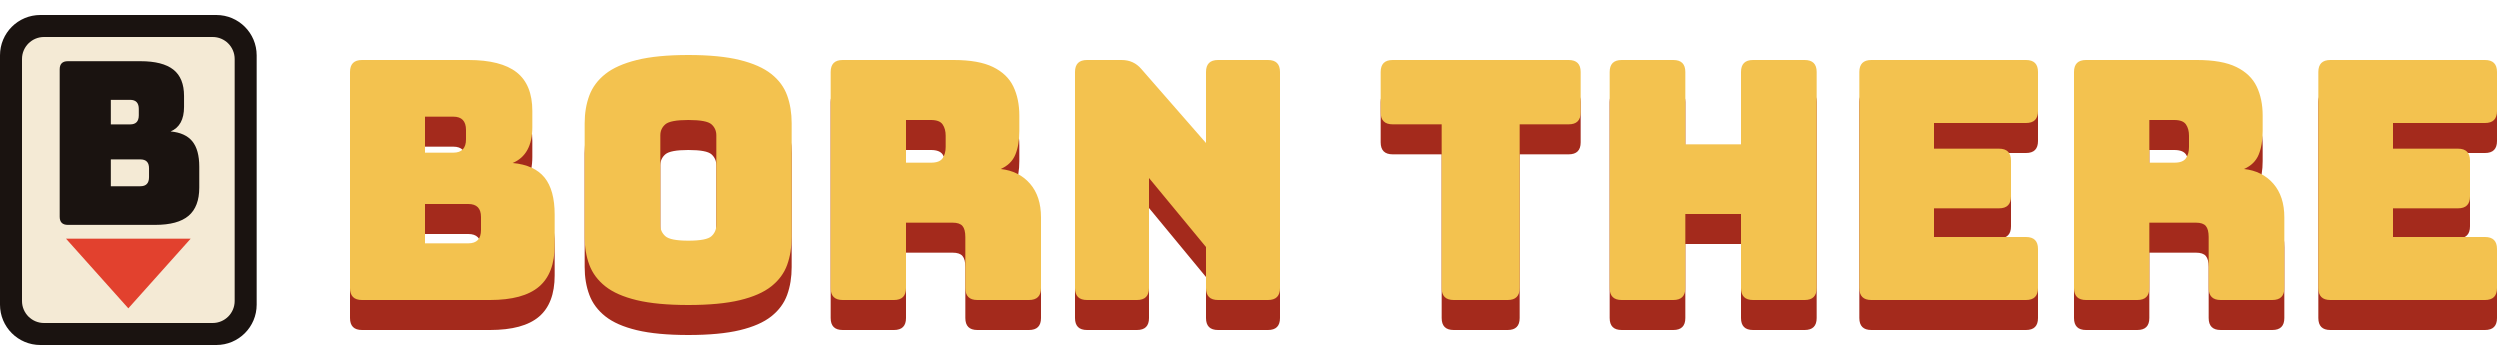
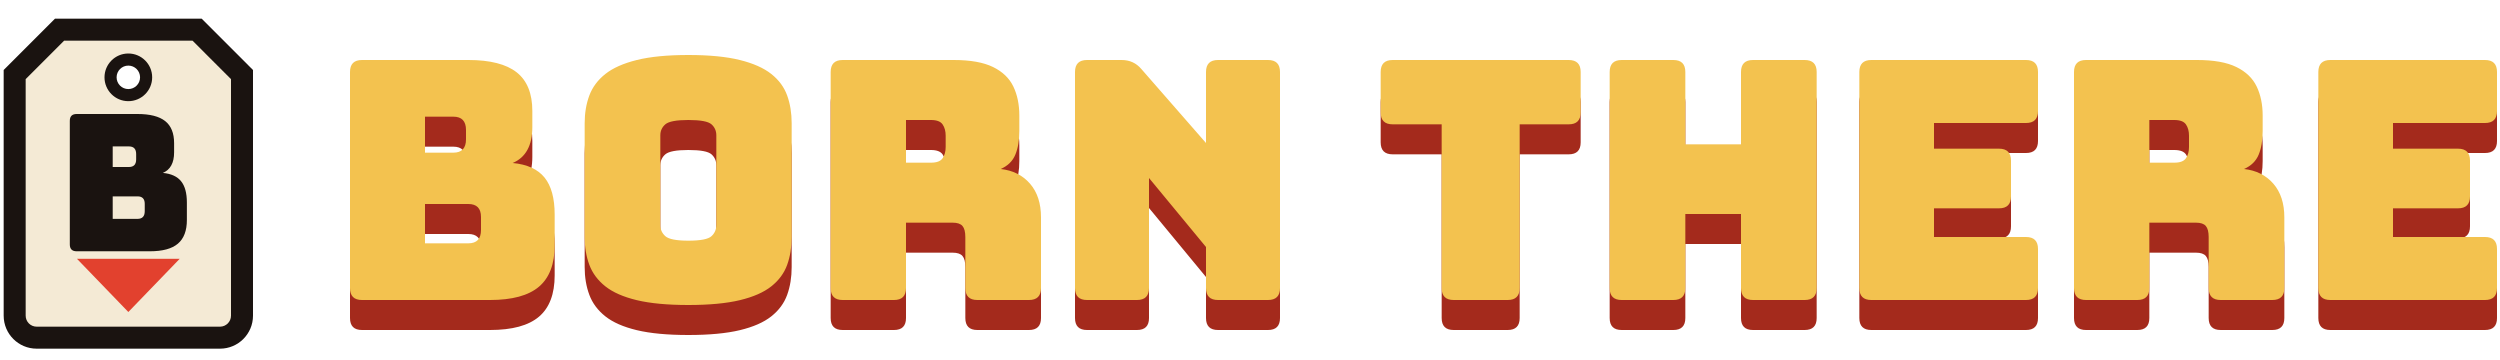
<svg xmlns="http://www.w3.org/2000/svg" viewBox="0 12 750 108" role="img" aria-label="Born There">
  <g transform="translate(-16.5 11) scale(1.1)">
-     <rect x="15" y="5" width="70" height="90" rx="11" fill="#1a1310" />
-     <rect x="21" y="11" width="58" height="78" rx="6" fill="#f4ead5" />
-     <path transform="translate(27 -1) scale(0.62)" fill="#1a1310" d="M48.9 102H10.5Q6.9 102 6.9 98.4V33.6Q6.9 30 10.5 30H42.4Q52.2 30 56.9 33.7Q61.6 37.4 61.6 45.3V50.1Q61.6 58.4 55.7 60.9Q62.2 61.5 65.25 65.25Q68.3 69 68.3 76.4V85.6Q68.3 94 63.6 98Q58.9 102 48.9 102ZM29.4 73.2V85H42.4Q46.2 85 46.2 81V77.1Q46.2 73.2 42.4 73.2ZM29.4 47V57.8H37.9Q41.7 57.8 41.7 53.8V51Q41.7 47 37.9 47Z" />
-     <path fill="#e2412e" d="M33 66H67L50 85Z" />
+     <path fill="#1a1310" fill-rule="evenodd" d="M30 6H70L84 20V87A9 9 0 0 1 75 96H25A9 9 0 0 1 16 87V20ZM46.8 22a3.2 3.2 0 1 0 6.4 0a3.2 3.2 0 1 0 -6.4 0Z" />
+     <path fill="#f4ead5" fill-rule="evenodd" d="M32.49 12H67.51L78 22.49V87A3 3 0 0 1 75 90H25A3 3 0 0 1 22 87V22.49ZM43.5 22a6.5 6.5 0 1 0 13 0a6.5 6.5 0 1 0 -13 0Z" />
+     <path transform="translate(30.45 16.40) scale(0.52)" fill="#1a1310" d="M48.9 102H10.5Q6.9 102 6.9 98.4V33.6Q6.9 30 10.5 30H42.4Q52.2 30 56.9 33.7Q61.6 37.4 61.6 45.3V50.1Q61.6 58.4 55.7 60.9Q62.2 61.5 65.25 65.25Q68.3 69 68.3 76.4V85.6Q68.3 94 63.6 98Q58.9 102 48.9 102ZM29.4 73.2V85H42.4Q46.2 85 46.2 81V77.1Q46.2 73.2 42.4 73.2ZM29.4 47V57.8H37.9Q41.7 57.8 41.7 53.8V51Q41.7 47 37.9 47Z" />
+     <path fill="#e2412e" d="M36 71.5H64L50 86Z" />
  </g>
  <path transform="translate(98.1 9)" fill="#a42a1c" d="M48.9 102H10.5Q6.9 102 6.9 98.4V33.6Q6.9 30 10.5 30H42.4Q52.2 30 56.9 33.7Q61.6 37.4 61.6 45.3V50.1Q61.6 58.4 55.7 60.9Q62.2 61.5 65.25 65.25Q68.3 69 68.3 76.4V85.6Q68.3 94 63.6 98Q58.9 102 48.9 102ZM29.4 73.2V85H42.4Q46.2 85 46.2 81V77.1Q46.2 73.2 42.4 73.2ZM29.4 47V57.8H37.9Q41.7 57.8 41.7 53.8V51Q41.7 47 37.9 47ZM139.4 83.1Q139.4 87.7 138.05 91.45Q136.7 95.2 133.3 97.9Q129.9 100.6 123.85 102.05Q117.8 103.5 108.4 103.5Q99 103.5 92.95 102.05Q86.9 100.6 83.5 97.9Q80.1 95.2 78.7 91.45Q77.3 87.7 77.3 83.1V49Q77.3 44.4 78.7 40.65Q80.1 36.9 83.5 34.2Q86.9 31.5 92.95 30Q99 28.5 108.4 28.5Q117.8 28.5 123.85 30Q129.9 31.5 133.3 34.2Q136.7 36.9 138.05 40.65Q139.4 44.4 139.4 49ZM100 79.5Q100 81.5 101.5 82.85Q103 84.2 108.4 84.2Q113.9 84.2 115.35 82.85Q116.8 81.5 116.8 79.5V52.6Q116.8 50.6 115.35 49.3Q113.9 48 108.4 48Q103 48 101.5 49.3Q100 50.6 100 52.6ZM170.1 102H154.7Q151.1 102 151.1 98.4V33.6Q151.1 30 154.7 30H188Q195.5 30 199.8 32.1Q204.1 34.2 205.9 37.95Q207.7 41.7 207.7 46.7V51.3Q207.7 55.5 206.5 58.4Q205.3 61.3 202.1 62.7Q207.6 63.3 210.9 67.1Q214.2 70.9 214.2 77.2V98.4Q214.2 102 210.6 102H195.1Q191.5 102 191.5 98.4V83.1Q191.5 80.8 190.65 79.8Q189.8 78.8 187.7 78.8H173.7V98.4Q173.7 102 170.1 102ZM173.7 48V60.8H181.2Q183.8 60.8 184.7 59.45Q185.6 58.1 185.6 56.1V52.7Q185.6 50.7 184.7 49.35Q183.8 48 181.2 48ZM243 102H228Q224.4 102 224.4 98.4V33.6Q224.4 30 228 30H238.4Q242 30 244.3 32.7L263.7 54.9V33.6Q263.7 30 267.3 30H282.3Q285.9 30 285.9 33.6V98.4Q285.9 102 282.3 102H267.3Q263.7 102 263.7 98.4V86.1L246.6 65.4V98.4Q246.6 102 243 102ZM354.2 102H338Q334.4 102 334.4 98.4V49.3H319.7Q316.1 49.3 316.1 45.7V33.6Q316.1 30 319.7 30H372.5Q376.1 30 376.1 33.6V45.7Q376.1 49.3 372.5 49.3H357.8V98.4Q357.8 102 354.2 102ZM403.9 102H388.4Q384.8 102 384.8 98.4V33.6Q384.8 30 388.4 30H403.9Q407.5 30 407.5 33.6V55.3H424.2V33.6Q424.2 30 427.8 30H443.3Q446.9 30 446.9 33.6V98.4Q446.9 102 443.3 102H427.8Q424.2 102 424.2 98.4V76.2H407.5V98.4Q407.5 102 403.9 102ZM509.7 102H463.3Q459.7 102 459.7 98.4V33.6Q459.7 30 463.3 30H509.7Q513.3 30 513.3 33.6V45.3Q513.3 48.9 509.7 48.9H482.1V56.6H501.6Q505.2 56.6 505.2 60.2V70.9Q505.2 74.5 501.6 74.5H482.1V83.1H509.7Q513.3 83.1 513.3 86.7V98.4Q513.3 102 509.7 102ZM543.1 102H527.7Q524.1 102 524.1 98.4V33.6Q524.1 30 527.7 30H561Q568.5 30 572.8 32.1Q577.1 34.2 578.9 37.95Q580.7 41.7 580.7 46.7V51.3Q580.7 55.5 579.5 58.4Q578.3 61.3 575.1 62.7Q580.6 63.3 583.9 67.1Q587.2 70.9 587.2 77.2V98.4Q587.2 102 583.6 102H568.1Q564.5 102 564.5 98.4V83.1Q564.5 80.8 563.65 79.8Q562.8 78.8 560.7 78.8H546.7V98.4Q546.7 102 543.1 102ZM546.7 48V60.8H554.2Q556.8 60.8 557.7 59.45Q558.6 58.1 558.6 56.1V52.7Q558.6 50.7 557.7 49.35Q556.8 48 554.2 48ZM647.4 102H601Q597.4 102 597.4 98.4V33.6Q597.4 30 601 30H647.4Q651 30 651 33.6V45.3Q651 48.9 647.4 48.9H619.8V56.6H639.3Q642.9 56.6 642.9 60.2V70.9Q642.9 74.5 639.3 74.5H619.8V83.1H647.4Q651 83.1 651 86.7V98.4Q651 102 647.4 102Z" />
  <path transform="translate(98.1 0)" fill="#f3c24f" d="M48.9 102H10.5Q6.9 102 6.9 98.4V33.6Q6.9 30 10.5 30H42.4Q52.2 30 56.9 33.7Q61.6 37.4 61.6 45.3V50.1Q61.6 58.4 55.7 60.9Q62.2 61.5 65.25 65.25Q68.3 69 68.3 76.4V85.6Q68.3 94 63.6 98Q58.9 102 48.9 102ZM29.4 73.2V85H42.4Q46.2 85 46.2 81V77.1Q46.2 73.2 42.4 73.2ZM29.4 47V57.8H37.9Q41.7 57.8 41.7 53.8V51Q41.7 47 37.9 47ZM139.4 83.1Q139.4 87.7 138.05 91.45Q136.7 95.2 133.3 97.9Q129.9 100.6 123.85 102.05Q117.8 103.5 108.4 103.5Q99 103.5 92.95 102.05Q86.9 100.6 83.5 97.9Q80.1 95.2 78.7 91.45Q77.3 87.7 77.3 83.1V49Q77.3 44.4 78.7 40.65Q80.1 36.9 83.5 34.2Q86.9 31.5 92.95 30Q99 28.5 108.4 28.5Q117.8 28.5 123.85 30Q129.9 31.5 133.3 34.2Q136.7 36.9 138.05 40.65Q139.4 44.4 139.4 49ZM100 79.5Q100 81.5 101.5 82.85Q103 84.2 108.4 84.2Q113.9 84.2 115.35 82.85Q116.8 81.5 116.8 79.5V52.6Q116.8 50.6 115.35 49.3Q113.9 48 108.4 48Q103 48 101.5 49.3Q100 50.6 100 52.6ZM170.1 102H154.7Q151.1 102 151.1 98.4V33.6Q151.1 30 154.7 30H188Q195.5 30 199.8 32.1Q204.1 34.2 205.9 37.95Q207.7 41.7 207.7 46.7V51.3Q207.7 55.5 206.5 58.4Q205.3 61.3 202.1 62.7Q207.6 63.3 210.9 67.1Q214.2 70.9 214.2 77.2V98.4Q214.2 102 210.6 102H195.1Q191.5 102 191.5 98.4V83.1Q191.5 80.8 190.65 79.8Q189.8 78.8 187.7 78.8H173.7V98.4Q173.7 102 170.1 102ZM173.7 48V60.8H181.2Q183.8 60.8 184.7 59.45Q185.6 58.1 185.6 56.1V52.7Q185.6 50.7 184.7 49.35Q183.8 48 181.2 48ZM243 102H228Q224.4 102 224.4 98.4V33.6Q224.4 30 228 30H238.4Q242 30 244.3 32.7L263.7 54.9V33.6Q263.7 30 267.3 30H282.3Q285.9 30 285.9 33.6V98.4Q285.9 102 282.3 102H267.3Q263.7 102 263.7 98.4V86.1L246.6 65.4V98.4Q246.6 102 243 102ZM354.2 102H338Q334.4 102 334.4 98.4V49.3H319.7Q316.1 49.3 316.1 45.7V33.6Q316.1 30 319.7 30H372.5Q376.1 30 376.1 33.6V45.7Q376.1 49.3 372.5 49.3H357.8V98.4Q357.8 102 354.2 102ZM403.9 102H388.4Q384.8 102 384.8 98.4V33.6Q384.8 30 388.4 30H403.9Q407.5 30 407.5 33.6V55.3H424.2V33.6Q424.2 30 427.8 30H443.3Q446.9 30 446.9 33.6V98.4Q446.9 102 443.3 102H427.8Q424.2 102 424.2 98.4V76.2H407.5V98.4Q407.5 102 403.9 102ZM509.7 102H463.3Q459.7 102 459.7 98.4V33.6Q459.7 30 463.3 30H509.7Q513.3 30 513.3 33.6V45.3Q513.3 48.9 509.7 48.9H482.1V56.6H501.6Q505.2 56.6 505.2 60.2V70.9Q505.2 74.5 501.6 74.5H482.1V83.1H509.7Q513.3 83.1 513.3 86.7V98.4Q513.3 102 509.7 102ZM543.1 102H527.7Q524.1 102 524.1 98.4V33.6Q524.1 30 527.7 30H561Q568.5 30 572.8 32.1Q577.1 34.2 578.9 37.95Q580.7 41.7 580.7 46.7V51.3Q580.7 55.5 579.5 58.4Q578.3 61.3 575.1 62.7Q580.6 63.3 583.9 67.1Q587.2 70.9 587.2 77.2V98.4Q587.2 102 583.6 102H568.1Q564.5 102 564.5 98.4V83.1Q564.5 80.8 563.65 79.8Q562.8 78.8 560.7 78.8H546.7V98.4Q546.7 102 543.1 102ZM546.7 48V60.8H554.2Q556.8 60.8 557.7 59.45Q558.6 58.1 558.6 56.1V52.7Q558.6 50.7 557.7 49.35Q556.8 48 554.2 48ZM647.4 102H601Q597.4 102 597.4 98.4V33.6Q597.4 30 601 30H647.4Q651 30 651 33.6V45.3Q651 48.9 647.4 48.9H619.8V56.6H639.3Q642.9 56.6 642.9 60.2V70.9Q642.9 74.5 639.3 74.5H619.8V83.1H647.4Q651 83.1 651 86.7V98.4Q651 102 647.4 102Z" />
</svg>
